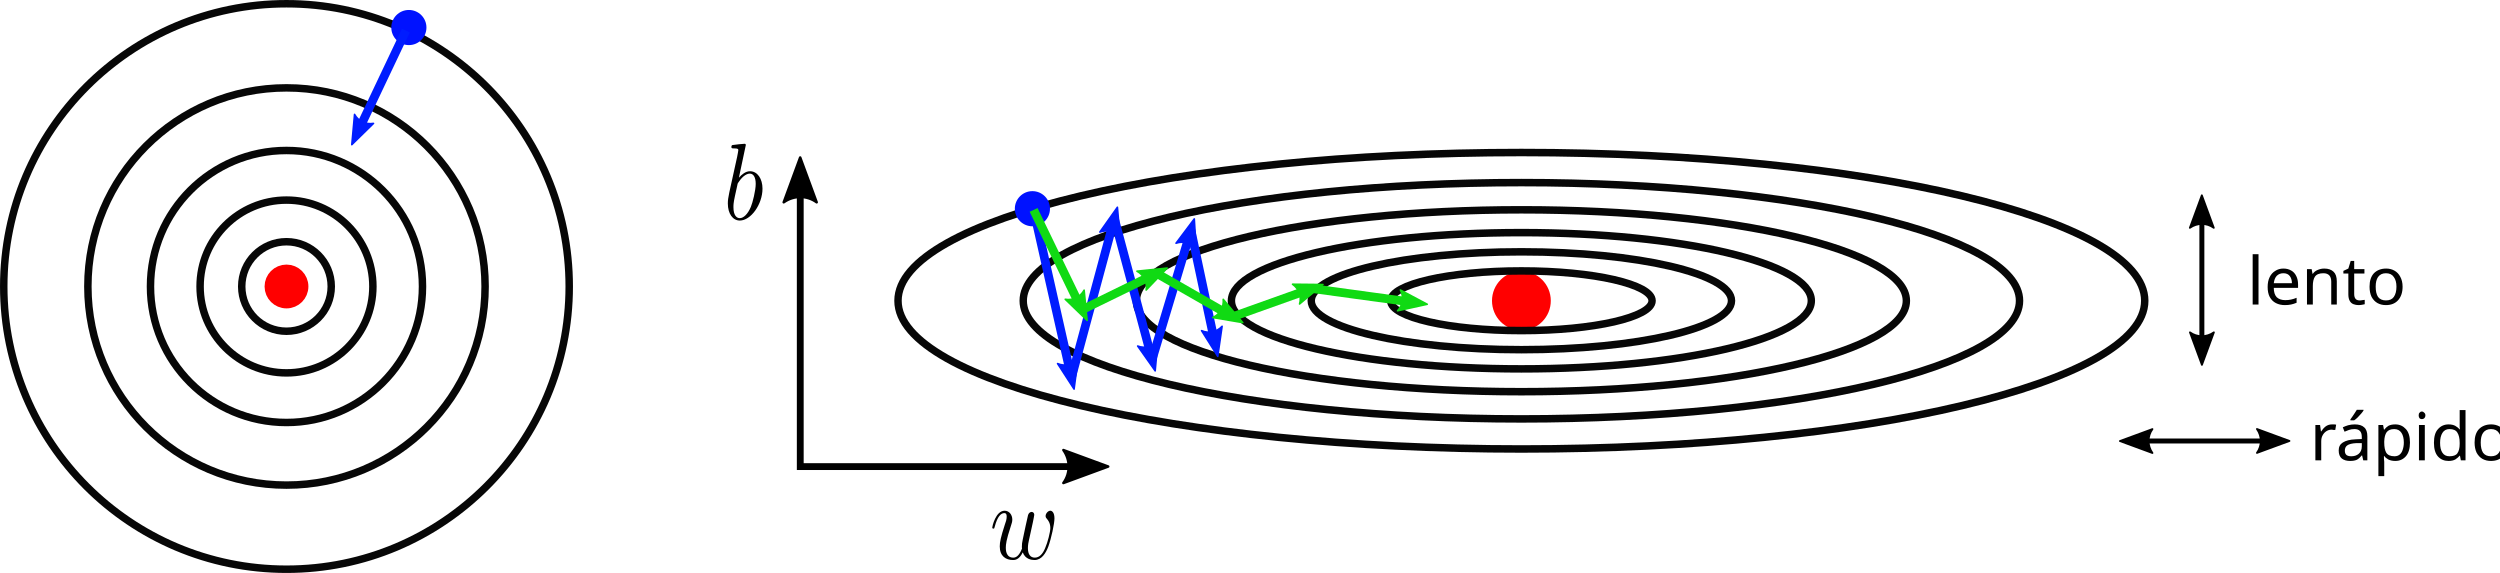
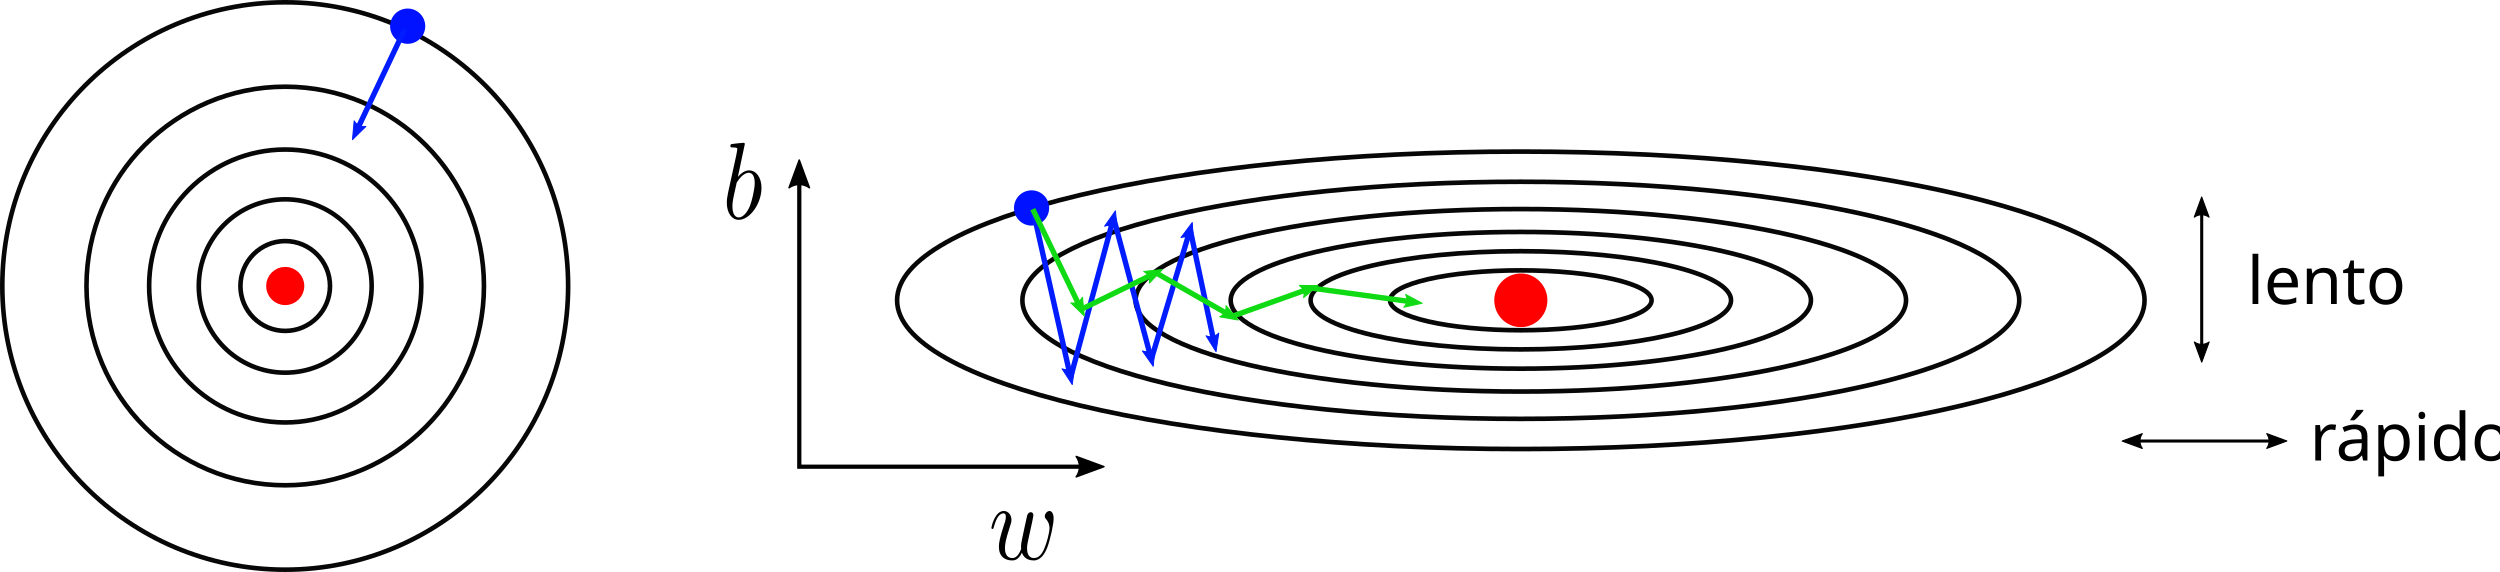
- <svg xmlns="http://www.w3.org/2000/svg" xmlns:xlink="http://www.w3.org/1999/xlink" width="133.597mm" height="30.619mm" viewBox="0 0 133.597 30.619" version="1.1" id="svg8">
+ <svg xmlns="http://www.w3.org/2000/svg" xmlns:xlink="http://www.w3.org/1999/xlink" id="svg8" version="1.1" viewBox="0 0 216.29 49.486" height="49.486mm" width="216.29mm">
  <defs id="defs2">
-     <marker style="overflow:visible" id="marker3603" refX="0" refY="0" orient="auto">
-       <path transform="matrix(-0.3,0,0,-0.3,0.69,0)" d="M 8.719,4.034 -2.207,0.016 8.719,-4.002 c -1.745,2.372 -1.735,5.617 -6e-7,8.035 z" style="fill:#10da13;fill-opacity:1;fill-rule:evenodd;stroke:#10da13;stroke-width:0.625;stroke-linejoin:round;stroke-opacity:1" id="path3601" />
+     <marker orient="auto" refY="0" refX="0" id="marker3603" style="overflow:visible">
+       <path id="path3601" style="fill:#10da13;fill-opacity:1;fill-rule:evenodd;stroke:#10da13;stroke-width:0.625;stroke-linejoin:round;stroke-opacity:1" d="M 8.719,4.034 -2.207,0.016 8.719,-4.002 c -1.745,2.372 -1.735,5.617 -6e-7,8.035 z" transform="matrix(-0.3,0,0,-0.3,0.69,0)" />
    </marker>
-     <marker orient="auto" refY="0" refX="0" id="marker3419" style="overflow:visible">
-       <path id="path3417" style="fill:#10da13;fill-opacity:1;fill-rule:evenodd;stroke:#10da13;stroke-width:0.625;stroke-linejoin:round;stroke-opacity:1" d="M 8.719,4.034 -2.207,0.016 8.719,-4.002 c -1.745,2.372 -1.735,5.617 -6e-7,8.035 z" transform="matrix(-0.3,0,0,-0.3,0.69,0)" />
+     <marker style="overflow:visible" id="marker3419" refX="0" refY="0" orient="auto">
+       <path transform="matrix(-0.3,0,0,-0.3,0.69,0)" d="M 8.719,4.034 -2.207,0.016 8.719,-4.002 c -1.745,2.372 -1.735,5.617 -6e-7,8.035 z" style="fill:#10da13;fill-opacity:1;fill-rule:evenodd;stroke:#10da13;stroke-width:0.625;stroke-linejoin:round;stroke-opacity:1" id="path3417" />
    </marker>
-     <marker style="overflow:visible" id="marker3243" refX="0" refY="0" orient="auto">
-       <path transform="matrix(-0.3,0,0,-0.3,0.69,0)" d="M 8.719,4.034 -2.207,0.016 8.719,-4.002 c -1.745,2.372 -1.735,5.617 -6e-7,8.035 z" style="fill:#10da13;fill-opacity:1;fill-rule:evenodd;stroke:#10da13;stroke-width:0.625;stroke-linejoin:round;stroke-opacity:1" id="path3241" />
+     <marker orient="auto" refY="0" refX="0" id="marker3243" style="overflow:visible">
+       <path id="path3241" style="fill:#10da13;fill-opacity:1;fill-rule:evenodd;stroke:#10da13;stroke-width:0.625;stroke-linejoin:round;stroke-opacity:1" d="M 8.719,4.034 -2.207,0.016 8.719,-4.002 c -1.745,2.372 -1.735,5.617 -6e-7,8.035 z" transform="matrix(-0.3,0,0,-0.3,0.69,0)" />
    </marker>
-     <marker orient="auto" refY="0" refX="0" id="marker3075" style="overflow:visible">
-       <path id="path3073" style="fill:#10da13;fill-opacity:1;fill-rule:evenodd;stroke:#10da13;stroke-width:0.625;stroke-linejoin:round;stroke-opacity:1" d="M 8.719,4.034 -2.207,0.016 8.719,-4.002 c -1.745,2.372 -1.735,5.617 -6e-7,8.035 z" transform="matrix(-0.3,0,0,-0.3,0.69,0)" />
+     <marker style="overflow:visible" id="marker3075" refX="0" refY="0" orient="auto">
+       <path transform="matrix(-0.3,0,0,-0.3,0.69,0)" d="M 8.719,4.034 -2.207,0.016 8.719,-4.002 c -1.745,2.372 -1.735,5.617 -6e-7,8.035 z" style="fill:#10da13;fill-opacity:1;fill-rule:evenodd;stroke:#10da13;stroke-width:0.625;stroke-linejoin:round;stroke-opacity:1" id="path3073" />
    </marker>
-     <marker style="overflow:visible" id="marker2447" refX="0" refY="0" orient="auto">
-       <path transform="matrix(-0.3,0,0,-0.3,0.69,0)" d="M 8.719,4.034 -2.207,0.016 8.719,-4.002 c -1.745,2.372 -1.735,5.617 -6e-7,8.035 z" style="fill:#10da13;fill-opacity:1;fill-rule:evenodd;stroke:#10da13;stroke-width:0.625;stroke-linejoin:round;stroke-opacity:1" id="path2445" />
+     <marker orient="auto" refY="0" refX="0" id="marker2447" style="overflow:visible">
+       <path id="path2445" style="fill:#10da13;fill-opacity:1;fill-rule:evenodd;stroke:#10da13;stroke-width:0.625;stroke-linejoin:round;stroke-opacity:1" d="M 8.719,4.034 -2.207,0.016 8.719,-4.002 c -1.745,2.372 -1.735,5.617 -6e-7,8.035 z" transform="matrix(-0.3,0,0,-0.3,0.69,0)" />
    </marker>
-     <marker style="overflow:visible" id="marker2245" refX="0" refY="0" orient="auto">
-       <path transform="scale(-0.6)" d="M 8.719,4.034 -2.207,0.016 8.719,-4.002 c -1.745,2.372 -1.735,5.617 -6e-7,8.035 z" style="fill:#000000;fill-opacity:1;fill-rule:evenodd;stroke:#000000;stroke-width:0.625;stroke-linejoin:round;stroke-opacity:1" id="path2243" />
+     <marker orient="auto" refY="0" refX="0" id="marker2245" style="overflow:visible">
+       <path id="path2243" style="fill:#000000;fill-opacity:1;fill-rule:evenodd;stroke:#000000;stroke-width:0.625;stroke-linejoin:round;stroke-opacity:1" d="M 8.719,4.034 -2.207,0.016 8.719,-4.002 c -1.745,2.372 -1.735,5.617 -6e-7,8.035 z" transform="scale(-0.6)" />
    </marker>
-     <marker style="overflow:visible" id="marker2235" refX="0" refY="0" orient="auto">
-       <path transform="scale(0.6)" d="M 8.719,4.034 -2.207,0.016 8.719,-4.002 c -1.745,2.372 -1.735,5.617 -6e-7,8.035 z" style="fill:#000000;fill-opacity:1;fill-rule:evenodd;stroke:#000000;stroke-width:0.625;stroke-linejoin:round;stroke-opacity:1" id="path2233" />
+     <marker orient="auto" refY="0" refX="0" id="marker2235" style="overflow:visible">
+       <path id="path2233" style="fill:#000000;fill-opacity:1;fill-rule:evenodd;stroke:#000000;stroke-width:0.625;stroke-linejoin:round;stroke-opacity:1" d="M 8.719,4.034 -2.207,0.016 8.719,-4.002 c -1.745,2.372 -1.735,5.617 -6e-7,8.035 z" transform="scale(0.6)" />
    </marker>
-     <marker orient="auto" refY="0" refX="0" id="marker2127" style="overflow:visible">
-       <path id="path2125" style="fill:#000000;fill-opacity:1;fill-rule:evenodd;stroke:#000000;stroke-width:0.625;stroke-linejoin:round;stroke-opacity:1" d="M 8.719,4.034 -2.207,0.016 8.719,-4.002 c -1.745,2.372 -1.735,5.617 -6e-7,8.035 z" transform="scale(-0.6)" />
+     <marker style="overflow:visible" id="marker2127" refX="0" refY="0" orient="auto">
+       <path transform="scale(-0.6)" d="M 8.719,4.034 -2.207,0.016 8.719,-4.002 c -1.745,2.372 -1.735,5.617 -6e-7,8.035 z" style="fill:#000000;fill-opacity:1;fill-rule:evenodd;stroke:#000000;stroke-width:0.625;stroke-linejoin:round;stroke-opacity:1" id="path2125" />
    </marker>
-     <marker orient="auto" refY="0" refX="0" id="marker2027" style="overflow:visible">
-       <path id="path2025" style="fill:#000000;fill-opacity:1;fill-rule:evenodd;stroke:#000000;stroke-width:0.625;stroke-linejoin:round;stroke-opacity:1" d="M 8.719,4.034 -2.207,0.016 8.719,-4.002 c -1.745,2.372 -1.735,5.617 -6e-7,8.035 z" transform="scale(0.6)" />
+     <marker style="overflow:visible" id="marker2027" refX="0" refY="0" orient="auto">
+       <path transform="scale(0.6)" d="M 8.719,4.034 -2.207,0.016 8.719,-4.002 c -1.745,2.372 -1.735,5.617 -6e-7,8.035 z" style="fill:#000000;fill-opacity:1;fill-rule:evenodd;stroke:#000000;stroke-width:0.625;stroke-linejoin:round;stroke-opacity:1" id="path2025" />
    </marker>
-     <marker style="overflow:visible" id="Arrow2Mend" refX="0" refY="0" orient="auto">
-       <path transform="scale(-0.6)" d="M 8.719,4.034 -2.207,0.016 8.719,-4.002 c -1.745,2.372 -1.735,5.617 -6e-7,8.035 z" style="fill:#000000;fill-opacity:1;fill-rule:evenodd;stroke:#000000;stroke-width:0.625;stroke-linejoin:round;stroke-opacity:1" id="path876" />
+     <marker orient="auto" refY="0" refX="0" id="Arrow2Mend" style="overflow:visible">
+       <path id="path876" style="fill:#000000;fill-opacity:1;fill-rule:evenodd;stroke:#000000;stroke-width:0.625;stroke-linejoin:round;stroke-opacity:1" d="M 8.719,4.034 -2.207,0.016 8.719,-4.002 c -1.745,2.372 -1.735,5.617 -6e-7,8.035 z" transform="scale(-0.6)" />
    </marker>
-     <marker style="overflow:visible" id="Arrow2Lend" refX="0" refY="0" orient="auto">
-       <path transform="matrix(-1.1,0,0,-1.1,-1.1,0)" d="M 8.719,4.034 -2.207,0.016 8.719,-4.002 c -1.745,2.372 -1.735,5.617 -6e-7,8.035 z" style="fill:#000000;fill-opacity:1;fill-rule:evenodd;stroke:#000000;stroke-width:0.625;stroke-linejoin:round;stroke-opacity:1" id="path870" />
+     <marker orient="auto" refY="0" refX="0" id="Arrow2Lend" style="overflow:visible">
+       <path id="path870" style="fill:#000000;fill-opacity:1;fill-rule:evenodd;stroke:#000000;stroke-width:0.625;stroke-linejoin:round;stroke-opacity:1" d="M 8.719,4.034 -2.207,0.016 8.719,-4.002 c -1.745,2.372 -1.735,5.617 -6e-7,8.035 z" transform="matrix(-1.1,0,0,-1.1,-1.1,0)" />
    </marker>
-     <marker style="overflow:visible" id="Arrow2Mstart" refX="0" refY="0" orient="auto">
-       <path transform="scale(0.6)" d="M 8.719,4.034 -2.207,0.016 8.719,-4.002 c -1.745,2.372 -1.735,5.617 -6e-7,8.035 z" style="fill:#000000;fill-opacity:1;fill-rule:evenodd;stroke:#000000;stroke-width:0.625;stroke-linejoin:round;stroke-opacity:1" id="path873" />
+     <marker orient="auto" refY="0" refX="0" id="Arrow2Mstart" style="overflow:visible">
+       <path id="path873" style="fill:#000000;fill-opacity:1;fill-rule:evenodd;stroke:#000000;stroke-width:0.625;stroke-linejoin:round;stroke-opacity:1" d="M 8.719,4.034 -2.207,0.016 8.719,-4.002 c -1.745,2.372 -1.735,5.617 -6e-7,8.035 z" transform="scale(0.6)" />
    </marker>
-     <marker style="overflow:visible" id="Arrow1Sstart" refX="0" refY="0" orient="auto">
-       <path transform="matrix(0.2,0,0,0.2,1.2,0)" style="fill:#000000;fill-opacity:1;fill-rule:evenodd;stroke:#000000;stroke-width:1pt;stroke-opacity:1" d="M 0,0 5,-5 -12.5,0 5,5 Z" id="path861" />
+     <marker orient="auto" refY="0" refX="0" id="Arrow1Sstart" style="overflow:visible">
+       <path id="path861" d="M 0,0 5,-5 -12.5,0 5,5 Z" style="fill:#000000;fill-opacity:1;fill-rule:evenodd;stroke:#000000;stroke-width:1pt;stroke-opacity:1" transform="matrix(0.2,0,0,0.2,1.2,0)" />
    </marker>
-     <marker orient="auto" refY="0" refX="0" id="marker1593" style="overflow:visible">
-       <path id="path1591" style="fill:#001cff;fill-opacity:1;fill-rule:evenodd;stroke:#001cff;stroke-width:0.625;stroke-linejoin:round;stroke-opacity:1" d="M 8.719,4.034 -2.207,0.016 8.719,-4.002 c -1.745,2.372 -1.735,5.617 -6e-7,8.035 z" transform="matrix(-0.3,0,0,-0.3,0.69,0)" />
+     <marker style="overflow:visible" id="marker1593" refX="0" refY="0" orient="auto">
+       <path transform="matrix(-0.3,0,0,-0.3,0.69,0)" d="M 8.719,4.034 -2.207,0.016 8.719,-4.002 c -1.745,2.372 -1.735,5.617 -6e-7,8.035 z" style="fill:#001cff;fill-opacity:1;fill-rule:evenodd;stroke:#001cff;stroke-width:0.625;stroke-linejoin:round;stroke-opacity:1" id="path1591" />
    </marker>
-     <marker style="overflow:visible" id="marker1513" refX="0" refY="0" orient="auto">
-       <path transform="matrix(-0.3,0,0,-0.3,0.69,0)" d="M 8.719,4.034 -2.207,0.016 8.719,-4.002 c -1.745,2.372 -1.735,5.617 -6e-7,8.035 z" style="fill:#001cff;fill-opacity:1;fill-rule:evenodd;stroke:#001cff;stroke-width:0.625;stroke-linejoin:round;stroke-opacity:1" id="path1511" />
+     <marker orient="auto" refY="0" refX="0" id="marker1513" style="overflow:visible">
+       <path id="path1511" style="fill:#001cff;fill-opacity:1;fill-rule:evenodd;stroke:#001cff;stroke-width:0.625;stroke-linejoin:round;stroke-opacity:1" d="M 8.719,4.034 -2.207,0.016 8.719,-4.002 c -1.745,2.372 -1.735,5.617 -6e-7,8.035 z" transform="matrix(-0.3,0,0,-0.3,0.69,0)" />
    </marker>
-     <marker orient="auto" refY="0" refX="0" id="marker1441" style="overflow:visible">
-       <path id="path1439" style="fill:#001cff;fill-opacity:1;fill-rule:evenodd;stroke:#001cff;stroke-width:0.625;stroke-linejoin:round;stroke-opacity:1" d="M 8.719,4.034 -2.207,0.016 8.719,-4.002 c -1.745,2.372 -1.735,5.617 -6e-7,8.035 z" transform="matrix(-0.3,0,0,-0.3,0.69,0)" />
+     <marker style="overflow:visible" id="marker1441" refX="0" refY="0" orient="auto">
+       <path transform="matrix(-0.3,0,0,-0.3,0.69,0)" d="M 8.719,4.034 -2.207,0.016 8.719,-4.002 c -1.745,2.372 -1.735,5.617 -6e-7,8.035 z" style="fill:#001cff;fill-opacity:1;fill-rule:evenodd;stroke:#001cff;stroke-width:0.625;stroke-linejoin:round;stroke-opacity:1" id="path1439" />
    </marker>
-     <marker style="overflow:visible" id="marker1377" refX="0" refY="0" orient="auto">
-       <path transform="matrix(-0.3,0,0,-0.3,0.69,0)" d="M 8.719,4.034 -2.207,0.016 8.719,-4.002 c -1.745,2.372 -1.735,5.617 -6e-7,8.035 z" style="fill:#001cff;fill-opacity:1;fill-rule:evenodd;stroke:#001cff;stroke-width:0.625;stroke-linejoin:round;stroke-opacity:1" id="path1375" />
+     <marker orient="auto" refY="0" refX="0" id="marker1377" style="overflow:visible">
+       <path id="path1375" style="fill:#001cff;fill-opacity:1;fill-rule:evenodd;stroke:#001cff;stroke-width:0.625;stroke-linejoin:round;stroke-opacity:1" d="M 8.719,4.034 -2.207,0.016 8.719,-4.002 c -1.745,2.372 -1.735,5.617 -6e-7,8.035 z" transform="matrix(-0.3,0,0,-0.3,0.69,0)" />
    </marker>
-     <marker orient="auto" refY="0" refX="0" id="marker1295" style="overflow:visible">
-       <path id="path1293" style="fill:#001cff;fill-opacity:1;fill-rule:evenodd;stroke:#001cff;stroke-width:0.625;stroke-linejoin:round;stroke-opacity:1" d="M 8.719,4.034 -2.207,0.016 8.719,-4.002 c -1.745,2.372 -1.735,5.617 -6e-7,8.035 z" transform="matrix(-0.3,0,0,-0.3,0.69,0)" />
+     <marker style="overflow:visible" id="marker1295" refX="0" refY="0" orient="auto">
+       <path transform="matrix(-0.3,0,0,-0.3,0.69,0)" d="M 8.719,4.034 -2.207,0.016 8.719,-4.002 c -1.745,2.372 -1.735,5.617 -6e-7,8.035 z" style="fill:#001cff;fill-opacity:1;fill-rule:evenodd;stroke:#001cff;stroke-width:0.625;stroke-linejoin:round;stroke-opacity:1" id="path1293" />
    </marker>
-     <marker style="overflow:visible" id="Arrow2Send" refX="0" refY="0" orient="auto">
-       <path transform="matrix(-0.3,0,0,-0.3,0.69,0)" d="M 8.719,4.034 -2.207,0.016 8.719,-4.002 c -1.745,2.372 -1.735,5.617 -6e-7,8.035 z" style="fill:#001cff;fill-opacity:1;fill-rule:evenodd;stroke:#001cff;stroke-width:0.625;stroke-linejoin:round;stroke-opacity:1" id="path882" />
+     <marker orient="auto" refY="0" refX="0" id="Arrow2Send" style="overflow:visible">
+       <path id="path882" style="fill:#001cff;fill-opacity:1;fill-rule:evenodd;stroke:#001cff;stroke-width:0.625;stroke-linejoin:round;stroke-opacity:1" d="M 8.719,4.034 -2.207,0.016 8.719,-4.002 c -1.745,2.372 -1.735,5.617 -6e-7,8.035 z" transform="matrix(-0.3,0,0,-0.3,0.69,0)" />
    </marker>
-     <marker style="overflow:visible" id="Arrow1Send" refX="0" refY="0" orient="auto">
-       <path transform="matrix(-0.2,0,0,-0.2,-1.2,0)" style="fill:#001cff;fill-opacity:1;fill-rule:evenodd;stroke:#001cff;stroke-width:1pt;stroke-opacity:1" d="M 0,0 5,-5 -12.5,0 5,5 Z" id="path864" />
+     <marker orient="auto" refY="0" refX="0" id="Arrow1Send" style="overflow:visible">
+       <path id="path864" d="M 0,0 5,-5 -12.5,0 5,5 Z" style="fill:#001cff;fill-opacity:1;fill-rule:evenodd;stroke:#001cff;stroke-width:1pt;stroke-opacity:1" transform="matrix(-0.2,0,0,-0.2,-1.2,0)" />
    </marker>
-     <marker style="overflow:visible" id="Arrow1Lstart" refX="0" refY="0" orient="auto">
-       <path transform="matrix(0.8,0,0,0.8,10,0)" style="fill:#001cff;fill-opacity:1;fill-rule:evenodd;stroke:#001cff;stroke-width:1pt;stroke-opacity:1" d="M 0,0 5,-5 -12.5,0 5,5 Z" id="path849" />
+     <marker orient="auto" refY="0" refX="0" id="Arrow1Lstart" style="overflow:visible">
+       <path id="path849" d="M 0,0 5,-5 -12.5,0 5,5 Z" style="fill:#001cff;fill-opacity:1;fill-rule:evenodd;stroke:#001cff;stroke-width:1pt;stroke-opacity:1" transform="matrix(0.8,0,0,0.8,10,0)" />
    </marker>
    <g id="g9129">
-       <symbol id="symbol7157" overflow="visible">
-         <path id="path6318" d="" style="stroke:none" />
+       <symbol overflow="visible" id="symbol7157">
+         <path style="stroke:none" d="" id="path6318" />
      </symbol>
-       <symbol id="symbol6884" overflow="visible">
-         <path id="path1711" d="M 4.609,-3.375 C 4.656,-3.594 4.75,-3.969 4.75,-4.031 c 0,-0.172 -0.141,-0.266 -0.281,-0.266 -0.125,0 -0.297,0.078 -0.375,0.281 -0.031,0.062 -0.5,1.969 -0.562,2.234 C 3.453,-1.484 3.438,-1.312 3.438,-1.125 c 0,0.109 0,0.125 0.016,0.172 -0.234,0.531 -0.531,0.844 -0.922,0.844 -0.797,0 -0.797,-0.734 -0.797,-0.906 0,-0.312 0.047,-0.703 0.516,-1.938 0.109,-0.297 0.172,-0.438 0.172,-0.641 0,-0.438 -0.328,-0.812 -0.812,-0.812 -0.953,0 -1.312,1.453 -1.312,1.531 0,0.109 0.094,0.109 0.109,0.109 0.109,0 0.109,-0.031 0.156,-0.188 C 0.844,-3.875 1.219,-4.188 1.578,-4.188 c 0.094,0 0.25,0.016 0.25,0.328 0,0.25 -0.109,0.531 -0.188,0.703 -0.438,1.172 -0.547,1.625 -0.547,2.016 0,0.906 0.656,1.25 1.406,1.25 0.172,0 0.641,0 1.031,-0.703 0.266,0.641 0.953,0.703 1.25,0.703 0.75,0 1.188,-0.625 1.453,-1.219 0.328,-0.781 0.656,-2.125 0.656,-2.594 0,-0.547 -0.266,-0.703 -0.438,-0.703 -0.25,0 -0.5,0.266 -0.5,0.484 0,0.125 0.062,0.188 0.141,0.266 0.109,0.109 0.359,0.359 0.359,0.844 0,0.344 -0.281,1.312 -0.547,1.828 -0.25,0.531 -0.609,0.875 -1.094,0.875 -0.469,0 -0.734,-0.297 -0.734,-0.875 0,-0.266 0.062,-0.578 0.109,-0.719 z m 0,0" style="stroke:none" />
+       <symbol overflow="visible" id="symbol6884">
+         <path style="stroke:none" d="M 4.609,-3.375 C 4.656,-3.594 4.75,-3.969 4.75,-4.031 c 0,-0.172 -0.141,-0.266 -0.281,-0.266 -0.125,0 -0.297,0.078 -0.375,0.281 -0.031,0.062 -0.5,1.969 -0.562,2.234 C 3.453,-1.484 3.438,-1.312 3.438,-1.125 c 0,0.109 0,0.125 0.016,0.172 -0.234,0.531 -0.531,0.844 -0.922,0.844 -0.797,0 -0.797,-0.734 -0.797,-0.906 0,-0.312 0.047,-0.703 0.516,-1.938 0.109,-0.297 0.172,-0.438 0.172,-0.641 0,-0.438 -0.328,-0.812 -0.812,-0.812 -0.953,0 -1.312,1.453 -1.312,1.531 0,0.109 0.094,0.109 0.109,0.109 0.109,0 0.109,-0.031 0.156,-0.188 C 0.844,-3.875 1.219,-4.188 1.578,-4.188 c 0.094,0 0.25,0.016 0.25,0.328 0,0.25 -0.109,0.531 -0.188,0.703 -0.438,1.172 -0.547,1.625 -0.547,2.016 0,0.906 0.656,1.25 1.406,1.25 0.172,0 0.641,0 1.031,-0.703 0.266,0.641 0.953,0.703 1.25,0.703 0.75,0 1.188,-0.625 1.453,-1.219 0.328,-0.781 0.656,-2.125 0.656,-2.594 0,-0.547 -0.266,-0.703 -0.438,-0.703 -0.25,0 -0.5,0.266 -0.5,0.484 0,0.125 0.062,0.188 0.141,0.266 0.109,0.109 0.359,0.359 0.359,0.844 0,0.344 -0.281,1.312 -0.547,1.828 -0.25,0.531 -0.609,0.875 -1.094,0.875 -0.469,0 -0.734,-0.297 -0.734,-0.875 0,-0.266 0.062,-0.578 0.109,-0.719 z m 0,0" id="path1711" />
      </symbol>
    </g>
    <g id="g1095">
-       <symbol id="symbol7728" overflow="visible">
-         <path id="path5732" d="" style="stroke:none" />
+       <symbol overflow="visible" id="symbol7728">
+         <path style="stroke:none" d="" id="path5732" />
      </symbol>
-       <symbol id="symbol3875" overflow="visible">
-         <path id="path8517" d="M 4.609,-3.375 C 4.656,-3.594 4.75,-3.969 4.75,-4.031 c 0,-0.172 -0.141,-0.266 -0.281,-0.266 -0.125,0 -0.297,0.078 -0.375,0.281 -0.031,0.062 -0.5,1.969 -0.562,2.234 C 3.453,-1.484 3.438,-1.312 3.438,-1.125 c 0,0.109 0,0.125 0.016,0.172 -0.234,0.531 -0.531,0.844 -0.922,0.844 -0.797,0 -0.797,-0.734 -0.797,-0.906 0,-0.312 0.047,-0.703 0.516,-1.938 0.109,-0.297 0.172,-0.438 0.172,-0.641 0,-0.438 -0.328,-0.812 -0.812,-0.812 -0.953,0 -1.312,1.453 -1.312,1.531 0,0.109 0.094,0.109 0.109,0.109 0.109,0 0.109,-0.031 0.156,-0.188 C 0.844,-3.875 1.219,-4.188 1.578,-4.188 c 0.094,0 0.25,0.016 0.25,0.328 0,0.25 -0.109,0.531 -0.188,0.703 -0.438,1.172 -0.547,1.625 -0.547,2.016 0,0.906 0.656,1.25 1.406,1.25 0.172,0 0.641,0 1.031,-0.703 0.266,0.641 0.953,0.703 1.25,0.703 0.75,0 1.188,-0.625 1.453,-1.219 0.328,-0.781 0.656,-2.125 0.656,-2.594 0,-0.547 -0.266,-0.703 -0.438,-0.703 -0.25,0 -0.5,0.266 -0.5,0.484 0,0.125 0.062,0.188 0.141,0.266 0.109,0.109 0.359,0.359 0.359,0.844 0,0.344 -0.281,1.312 -0.547,1.828 -0.25,0.531 -0.609,0.875 -1.094,0.875 -0.469,0 -0.734,-0.297 -0.734,-0.875 0,-0.266 0.062,-0.578 0.109,-0.719 z m 0,0" style="stroke:none" />
+       <symbol overflow="visible" id="symbol3875">
+         <path style="stroke:none" d="M 4.609,-3.375 C 4.656,-3.594 4.75,-3.969 4.75,-4.031 c 0,-0.172 -0.141,-0.266 -0.281,-0.266 -0.125,0 -0.297,0.078 -0.375,0.281 -0.031,0.062 -0.5,1.969 -0.562,2.234 C 3.453,-1.484 3.438,-1.312 3.438,-1.125 c 0,0.109 0,0.125 0.016,0.172 -0.234,0.531 -0.531,0.844 -0.922,0.844 -0.797,0 -0.797,-0.734 -0.797,-0.906 0,-0.312 0.047,-0.703 0.516,-1.938 0.109,-0.297 0.172,-0.438 0.172,-0.641 0,-0.438 -0.328,-0.812 -0.812,-0.812 -0.953,0 -1.312,1.453 -1.312,1.531 0,0.109 0.094,0.109 0.109,0.109 0.109,0 0.109,-0.031 0.156,-0.188 C 0.844,-3.875 1.219,-4.188 1.578,-4.188 c 0.094,0 0.25,0.016 0.25,0.328 0,0.25 -0.109,0.531 -0.188,0.703 -0.438,1.172 -0.547,1.625 -0.547,2.016 0,0.906 0.656,1.25 1.406,1.25 0.172,0 0.641,0 1.031,-0.703 0.266,0.641 0.953,0.703 1.25,0.703 0.75,0 1.188,-0.625 1.453,-1.219 0.328,-0.781 0.656,-2.125 0.656,-2.594 0,-0.547 -0.266,-0.703 -0.438,-0.703 -0.25,0 -0.5,0.266 -0.5,0.484 0,0.125 0.062,0.188 0.141,0.266 0.109,0.109 0.359,0.359 0.359,0.844 0,0.344 -0.281,1.312 -0.547,1.828 -0.25,0.531 -0.609,0.875 -1.094,0.875 -0.469,0 -0.734,-0.297 -0.734,-0.875 0,-0.266 0.062,-0.578 0.109,-0.719 z m 0,0" id="path8517" />
      </symbol>
    </g>
    <g id="g6880">
-       <symbol id="symbol9903" overflow="visible">
-         <path id="path795" d="" style="stroke:none" />
+       <symbol overflow="visible" id="symbol9903">
+         <path style="stroke:none" d="" id="path795" />
      </symbol>
-       <symbol id="symbol7129" overflow="visible">
-         <path id="path947" d="m 2.375,-6.812 c 0,0 0,-0.109 -0.125,-0.109 -0.219,0 -0.953,0.078 -1.219,0.109 -0.078,0 -0.188,0.016 -0.188,0.188 0,0.125 0.094,0.125 0.25,0.125 0.469,0 0.484,0.062 0.484,0.172 0,0.062 -0.078,0.406 -0.125,0.609 l -0.828,3.25 c -0.109,0.5 -0.156,0.672 -0.156,1.016 0,0.938 0.531,1.562 1.266,1.562 1.172,0 2.406,-1.484 2.406,-2.922 0,-0.906 -0.531,-1.594 -1.328,-1.594 -0.453,0 -0.875,0.297 -1.172,0.594 z M 1.453,-3.047 C 1.5,-3.266 1.5,-3.281 1.594,-3.391 2.078,-4.031 2.531,-4.188 2.797,-4.188 c 0.359,0 0.625,0.297 0.625,0.938 0,0.594 -0.328,1.734 -0.516,2.109 -0.328,0.672 -0.781,1.031 -1.172,1.031 -0.344,0 -0.672,-0.266 -0.672,-1 0,-0.203 0,-0.391 0.156,-1.016 z m 0,0" style="stroke:none" />
+       <symbol overflow="visible" id="symbol7129">
+         <path style="stroke:none" d="m 2.375,-6.812 c 0,0 0,-0.109 -0.125,-0.109 -0.219,0 -0.953,0.078 -1.219,0.109 -0.078,0 -0.188,0.016 -0.188,0.188 0,0.125 0.094,0.125 0.25,0.125 0.469,0 0.484,0.062 0.484,0.172 0,0.062 -0.078,0.406 -0.125,0.609 l -0.828,3.25 c -0.109,0.5 -0.156,0.672 -0.156,1.016 0,0.938 0.531,1.562 1.266,1.562 1.172,0 2.406,-1.484 2.406,-2.922 0,-0.906 -0.531,-1.594 -1.328,-1.594 -0.453,0 -0.875,0.297 -1.172,0.594 z M 1.453,-3.047 C 1.5,-3.266 1.5,-3.281 1.594,-3.391 2.078,-4.031 2.531,-4.188 2.797,-4.188 c 0.359,0 0.625,0.297 0.625,0.938 0,0.594 -0.328,1.734 -0.516,2.109 -0.328,0.672 -0.781,1.031 -1.172,1.031 -0.344,0 -0.672,-0.266 -0.672,-1 0,-0.203 0,-0.391 0.156,-1.016 z m 0,0" id="path947" />
      </symbol>
    </g>
  </defs>
-   <g transform="translate(-12.24141,-130.3676)" id="layer1">
-     <circle r="0.771" cy="145.677" cx="27.551" id="path833" style="fill:#ff0000;fill-opacity:1;stroke:#ff0000;stroke-width:0.8;stroke-linecap:round;stroke-linejoin:round" />
-     <circle style="fill:none;stroke:#070707;stroke-width:0.4;stroke-linecap:round;stroke-linejoin:round;stroke-miterlimit:4;stroke-dasharray:none;stroke-opacity:1" id="circle835" cx="27.551" cy="145.677" r="2.392" />
-     <circle r="4.617" cy="145.677" cx="27.551" id="circle837" style="fill:none;stroke:#070707;stroke-width:0.4;stroke-linecap:round;stroke-linejoin:round;stroke-miterlimit:4;stroke-dasharray:none;stroke-opacity:1" />
-     <circle style="fill:none;stroke:#070707;stroke-width:0.4;stroke-linecap:round;stroke-linejoin:round;stroke-miterlimit:4;stroke-dasharray:none;stroke-opacity:1" id="circle839" cx="27.551" cy="145.677" r="7.268" />
-     <circle r="10.614" cy="145.677" cx="27.551" id="circle841" style="fill:none;stroke:#070707;stroke-width:0.4;stroke-linecap:round;stroke-linejoin:round;stroke-miterlimit:4;stroke-dasharray:none;stroke-opacity:1" />
-     <circle style="fill:none;stroke:#070707;stroke-width:0.4;stroke-linecap:round;stroke-linejoin:round;stroke-miterlimit:4;stroke-dasharray:none;stroke-opacity:1" id="circle843" cx="27.551" cy="145.677" r="15.109" />
-     <g id="g1273">
-       <circle style="fill:#0012ff;fill-opacity:1;stroke:none;stroke-width:0.4;stroke-linecap:round;stroke-linejoin:round;stroke-miterlimit:4;stroke-dasharray:none;stroke-opacity:1" id="path845" cx="34.091" cy="131.839" r="0.939" />
-       <path style="fill:none;stroke:#001cff;stroke-width:0.465;stroke-linecap:butt;stroke-linejoin:miter;stroke-miterlimit:4;stroke-dasharray:none;stroke-opacity:1;marker-end:url(#Arrow2Send)" d="m 33.93,132.004 -2.621,5.525" id="path847" />
+   <g id="layer1" transform="translate(70.36402,-130.4042)">
+     <ellipse ry="1.253" rx="1.25" style="fill:#ff0000;fill-opacity:1;stroke:#ff0000;stroke-width:0.8;stroke-linecap:round;stroke-linejoin:round" id="path833" cx="-45.688" cy="155.147" />
+     <ellipse ry="3.886" rx="3.875" cy="155.147" cx="-45.688" id="circle835" style="fill:none;stroke:#070707;stroke-width:0.4;stroke-linecap:round;stroke-linejoin:round;stroke-miterlimit:4;stroke-dasharray:none;stroke-opacity:1" />
+     <ellipse ry="7.499" rx="7.479" style="fill:none;stroke:#070707;stroke-width:0.4;stroke-linecap:round;stroke-linejoin:round;stroke-miterlimit:4;stroke-dasharray:none;stroke-opacity:1" id="circle837" cx="-45.688" cy="155.147" />
+     <ellipse ry="11.807" rx="11.774" cy="155.147" cx="-45.688" id="circle839" style="fill:none;stroke:#070707;stroke-width:0.4;stroke-linecap:round;stroke-linejoin:round;stroke-miterlimit:4;stroke-dasharray:none;stroke-opacity:1" />
+     <ellipse ry="17.242" rx="17.194" style="fill:none;stroke:#070707;stroke-width:0.4;stroke-linecap:round;stroke-linejoin:round;stroke-miterlimit:4;stroke-dasharray:none;stroke-opacity:1" id="circle841" cx="-45.688" cy="155.147" />
+     <ellipse ry="24.543" rx="24.476" cy="155.147" cx="-45.688" id="circle843" style="fill:none;stroke:#070707;stroke-width:0.4;stroke-linecap:round;stroke-linejoin:round;stroke-miterlimit:4;stroke-dasharray:none;stroke-opacity:1" />
+     <g style="stroke-width:0.616" transform="matrix(1.619901,0,0,1.624356,-90.31788,-81.48413)" id="g1273">
+       <circle r="0.939" cy="131.839" cx="34.091" id="path845" style="fill:#0012ff;fill-opacity:1;stroke:none;stroke-width:0.247;stroke-linecap:round;stroke-linejoin:round;stroke-miterlimit:4;stroke-dasharray:none;stroke-opacity:1" />
+       <path id="path847" d="m 33.93,132.004 -2.621,5.525" style="fill:none;stroke:#001cff;stroke-width:0.287;stroke-linecap:butt;stroke-linejoin:miter;stroke-miterlimit:4;stroke-dasharray:none;stroke-opacity:1;marker-end:url(#Arrow2Send)" />
    </g>
-     <ellipse ry="1.183" rx="1.171" style="fill:#ff0000;fill-opacity:1;stroke:#ff0000;stroke-width:0.8;stroke-linecap:round;stroke-linejoin:round" id="circle1219" cx="93.543" cy="146.44" />
-     <g style="stroke-width:0.655" transform="matrix(1.518479,0,0,1.53369,-32.50392,-77.07928)" id="g1239">
-       <ellipse style="fill:none;stroke:#070707;stroke-width:0.262;stroke-linecap:round;stroke-linejoin:round;stroke-miterlimit:4;stroke-dasharray:none;stroke-opacity:1" id="circle1221" cx="83.008" cy="145.739" rx="4.6" ry="1.04" />
-       <ellipse ry="1.705" rx="7.395" cy="145.739" cx="83.008" id="ellipse1223" style="fill:none;stroke:#070707;stroke-width:0.262;stroke-linecap:round;stroke-linejoin:round;stroke-miterlimit:4;stroke-dasharray:none;stroke-opacity:1" />
-       <ellipse style="fill:none;stroke:#070707;stroke-width:0.262;stroke-linecap:round;stroke-linejoin:round;stroke-miterlimit:4;stroke-dasharray:none;stroke-opacity:1" id="ellipse1225" cx="83.008" cy="145.739" rx="10.204" ry="2.374" />
-       <ellipse ry="3.169" rx="13.549" cy="145.739" cx="83.008" id="ellipse1227" style="fill:none;stroke:#070707;stroke-width:0.262;stroke-linecap:round;stroke-linejoin:round;stroke-miterlimit:4;stroke-dasharray:none;stroke-opacity:1" />
-       <ellipse style="fill:none;stroke:#070707;stroke-width:0.262;stroke-linecap:round;stroke-linejoin:round;stroke-miterlimit:4;stroke-dasharray:none;stroke-opacity:1" id="ellipse1229" cx="83.008" cy="145.739" rx="17.531" ry="4.117" />
-       <ellipse ry="5.165" rx="21.938" cy="145.739" cx="83.008" id="ellipse1231" style="fill:none;stroke:#070707;stroke-width:0.262;stroke-linecap:round;stroke-linejoin:round;stroke-miterlimit:4;stroke-dasharray:none;stroke-opacity:1" />
+     <ellipse cy="156.386" cx="61.212" id="circle1219" style="fill:#ff0000;fill-opacity:1;stroke:#ff0000;stroke-width:0.8;stroke-linecap:round;stroke-linejoin:round" rx="1.898" ry="1.922" />
+     <g id="g1239" transform="matrix(2.459786,0,0,2.491259,-142.971,-206.6883)" style="stroke-width:0.404">
+       <ellipse ry="1.04" rx="4.6" cy="145.739" cx="83.008" id="circle1221" style="fill:none;stroke:#070707;stroke-width:0.162;stroke-linecap:round;stroke-linejoin:round;stroke-miterlimit:4;stroke-dasharray:none;stroke-opacity:1" />
+       <ellipse style="fill:none;stroke:#070707;stroke-width:0.162;stroke-linecap:round;stroke-linejoin:round;stroke-miterlimit:4;stroke-dasharray:none;stroke-opacity:1" id="ellipse1223" cx="83.008" cy="145.739" rx="7.395" ry="1.705" />
+       <ellipse ry="2.374" rx="10.204" cy="145.739" cx="83.008" id="ellipse1225" style="fill:none;stroke:#070707;stroke-width:0.162;stroke-linecap:round;stroke-linejoin:round;stroke-miterlimit:4;stroke-dasharray:none;stroke-opacity:1" />
+       <ellipse style="fill:none;stroke:#070707;stroke-width:0.162;stroke-linecap:round;stroke-linejoin:round;stroke-miterlimit:4;stroke-dasharray:none;stroke-opacity:1" id="ellipse1227" cx="83.008" cy="145.739" rx="13.549" ry="3.169" />
+       <ellipse ry="4.117" rx="17.531" cy="145.739" cx="83.008" id="ellipse1229" style="fill:none;stroke:#070707;stroke-width:0.162;stroke-linecap:round;stroke-linejoin:round;stroke-miterlimit:4;stroke-dasharray:none;stroke-opacity:1" />
+       <ellipse style="fill:none;stroke:#070707;stroke-width:0.162;stroke-linecap:round;stroke-linejoin:round;stroke-miterlimit:4;stroke-dasharray:none;stroke-opacity:1" id="ellipse1231" cx="83.008" cy="145.739" rx="21.938" ry="5.165" />
    </g>
-     <circle style="fill:#0012ff;fill-opacity:1;stroke:none;stroke-width:0.4;stroke-linecap:round;stroke-linejoin:round;stroke-miterlimit:4;stroke-dasharray:none;stroke-opacity:1" id="circle1287" cx="67.412" cy="141.521" r="0.939" />
-     <path style="fill:none;stroke:#001cff;stroke-width:0.465;stroke-linecap:butt;stroke-linejoin:miter;stroke-miterlimit:4;stroke-dasharray:none;stroke-opacity:1;marker-end:url(#marker1295)" d="m 67.478,141.585 2.02,8.963" id="path1289" />
-     <path id="path1373" d="m 69.498,150.548 2.294,-8.498" style="fill:none;stroke:#001cff;stroke-width:0.465;stroke-linecap:butt;stroke-linejoin:miter;stroke-miterlimit:4;stroke-dasharray:none;stroke-opacity:1;marker-end:url(#marker1377)" />
-     <path style="fill:none;stroke:#001cff;stroke-width:0.465;stroke-linecap:butt;stroke-linejoin:miter;stroke-miterlimit:4;stroke-dasharray:none;stroke-opacity:1;marker-end:url(#marker1441)" d="m 71.793,142.05 2.015,7.53" id="path1437" />
-     <path id="path1509" d="m 73.808,149.58 2.076,-6.912" style="fill:none;stroke:#001cff;stroke-width:0.465;stroke-linecap:butt;stroke-linejoin:miter;stroke-miterlimit:4;stroke-dasharray:none;stroke-opacity:1;marker-end:url(#marker1513)" />
-     <path style="fill:none;stroke:#001cff;stroke-width:0.465;stroke-linecap:butt;stroke-linejoin:miter;stroke-miterlimit:4;stroke-dasharray:none;stroke-opacity:1;marker-end:url(#marker1593)" d="m 75.884,142.669 1.3,6.128" id="path1589" />
-     <path id="path1707" d="m 55.006,139.268 v 16.034 H 70.977" style="fill:none;stroke:#000000;stroke-width:0.365;stroke-linecap:butt;stroke-linejoin:miter;stroke-miterlimit:4;stroke-dasharray:none;stroke-opacity:1;marker-start:url(#Arrow2Mstart);marker-end:url(#Arrow2Mend)" />
-     <path id="path2023" d="m 129.907,141.156 v 8.358" style="fill:none;stroke:#000000;stroke-width:0.265px;stroke-linecap:butt;stroke-linejoin:miter;stroke-opacity:1;marker-start:url(#marker2027);marker-end:url(#marker2127)" />
-     <path style="fill:none;stroke:#000000;stroke-width:0.265px;stroke-linecap:butt;stroke-linejoin:miter;stroke-opacity:1;marker-start:url(#marker2235);marker-end:url(#marker2245)" d="m 125.879,153.934 h 8.357" id="path2231" />
-     <path id="path2443" d="m 67.478,141.585 2.581,5.339" style="fill:none;stroke:#10da13;stroke-width:0.465;stroke-linecap:butt;stroke-linejoin:miter;stroke-miterlimit:4;stroke-dasharray:none;stroke-opacity:1;marker-end:url(#marker2447)" />
-     <path style="fill:none;stroke:#10da13;stroke-width:0.465;stroke-linecap:butt;stroke-linejoin:miter;stroke-miterlimit:4;stroke-dasharray:none;stroke-opacity:1;marker-end:url(#marker3075)" d="m 70.059,146.924 3.991,-1.952" id="path3071" />
-     <path id="path3239" d="m 74.05,144.972 4.056,2.325" style="fill:none;stroke:#10da13;stroke-width:0.465;stroke-linecap:butt;stroke-linejoin:miter;stroke-miterlimit:4;stroke-dasharray:none;stroke-opacity:1;marker-end:url(#marker3243)" />
-     <path style="fill:none;stroke:#10da13;stroke-width:0.465;stroke-linecap:butt;stroke-linejoin:miter;stroke-miterlimit:4;stroke-dasharray:none;stroke-opacity:1;marker-end:url(#marker3419)" d="m 78.106,147.297 4.239,-1.511" id="path3415" />
-     <path id="path3599" d="m 82.346,145.786 5.542,0.758" style="fill:none;stroke:#10da13;stroke-width:0.465;stroke-linecap:butt;stroke-linejoin:miter;stroke-miterlimit:4;stroke-dasharray:none;stroke-opacity:1;marker-end:url(#marker3603)" />
-     <text id="text3877" y="146.637" x="132.323" style="font-style:normal;font-variant:normal;font-weight:normal;font-stretch:normal;font-size:3.528px;line-height:1.25;font-family:'Fira Sans';-inkscape-font-specification:'Fira Sans';letter-spacing:0px;word-spacing:0px;fill:#000000;fill-opacity:1;stroke:none;stroke-width:0.265" xml:space="preserve">
-       <tspan style="stroke-width:0.265" y="146.637" x="132.323" id="tspan3875">lento</tspan>
+     <ellipse ry="1.525" rx="1.521" cy="148.396" cx="18.883" id="circle1287" style="fill:#0012ff;fill-opacity:1;stroke:none;stroke-width:0.4;stroke-linecap:round;stroke-linejoin:round;stroke-miterlimit:4;stroke-dasharray:none;stroke-opacity:1" />
+     <path id="path1289" d="m 18.99,148.5 3.272,14.56" style="fill:none;stroke:#001cff;stroke-width:0.465;stroke-linecap:butt;stroke-linejoin:miter;stroke-miterlimit:4;stroke-dasharray:none;stroke-opacity:1;marker-end:url(#marker1295)" />
+     <path style="fill:none;stroke:#001cff;stroke-width:0.465;stroke-linecap:butt;stroke-linejoin:miter;stroke-miterlimit:4;stroke-dasharray:none;stroke-opacity:1;marker-end:url(#marker1377)" d="m 22.262,163.06 3.716,-13.804" id="path1373" />
+     <path id="path1437" d="m 25.979,149.256 3.265,12.231" style="fill:none;stroke:#001cff;stroke-width:0.465;stroke-linecap:butt;stroke-linejoin:miter;stroke-miterlimit:4;stroke-dasharray:none;stroke-opacity:1;marker-end:url(#marker1441)" />
+     <path style="fill:none;stroke:#001cff;stroke-width:0.465;stroke-linecap:butt;stroke-linejoin:miter;stroke-miterlimit:4;stroke-dasharray:none;stroke-opacity:1;marker-end:url(#marker1513)" d="m 29.244,161.488 3.363,-11.227" id="path1509" />
+     <path id="path1589" d="m 32.606,150.261 2.105,9.954" style="fill:none;stroke:#001cff;stroke-width:0.465;stroke-linecap:butt;stroke-linejoin:miter;stroke-miterlimit:4;stroke-dasharray:none;stroke-opacity:1;marker-end:url(#marker1593)" />
+     <path style="fill:none;stroke:#000000;stroke-width:0.365;stroke-linecap:butt;stroke-linejoin:miter;stroke-miterlimit:4;stroke-dasharray:none;stroke-opacity:1;marker-start:url(#Arrow2Mstart);marker-end:url(#Arrow2Mend)" d="m -1.213,144.736 v 26.045 H 24.658" id="path1707" />
+     <path style="fill:none;stroke:#000000;stroke-width:0.265px;stroke-linecap:butt;stroke-linejoin:miter;stroke-opacity:1;marker-start:url(#marker2027);marker-end:url(#marker2127)" d="m 120.119,147.804 v 13.576" id="path2023" />
+     <path id="path2231" d="m 113.594,168.56 h 13.538" style="fill:none;stroke:#000000;stroke-width:0.265px;stroke-linecap:butt;stroke-linejoin:miter;stroke-opacity:1;marker-start:url(#marker2235);marker-end:url(#marker2245)" />
+     <path style="fill:none;stroke:#10da13;stroke-width:0.465;stroke-linecap:butt;stroke-linejoin:miter;stroke-miterlimit:4;stroke-dasharray:none;stroke-opacity:1;marker-end:url(#marker2447)" d="m 18.99,148.5 4.18,8.672" id="path2443" />
+     <path id="path3071" d="m 23.171,157.172 6.465,-3.17" style="fill:none;stroke:#10da13;stroke-width:0.465;stroke-linecap:butt;stroke-linejoin:miter;stroke-miterlimit:4;stroke-dasharray:none;stroke-opacity:1;marker-end:url(#marker3075)" />
+     <path style="fill:none;stroke:#10da13;stroke-width:0.465;stroke-linecap:butt;stroke-linejoin:miter;stroke-miterlimit:4;stroke-dasharray:none;stroke-opacity:1;marker-end:url(#marker3243)" d="m 29.636,154.002 6.57,3.777" id="path3239" />
+     <path id="path3415" d="m 36.207,157.779 6.867,-2.454" style="fill:none;stroke:#10da13;stroke-width:0.465;stroke-linecap:butt;stroke-linejoin:miter;stroke-miterlimit:4;stroke-dasharray:none;stroke-opacity:1;marker-end:url(#marker3419)" />
+     <path style="fill:none;stroke:#10da13;stroke-width:0.465;stroke-linecap:butt;stroke-linejoin:miter;stroke-miterlimit:4;stroke-dasharray:none;stroke-opacity:1;marker-end:url(#marker3603)" d="m 43.074,155.325 8.978,1.231" id="path3599" />
+     <text transform="scale(0.9986277,1.001374)" xml:space="preserve" style="font-style:normal;font-variant:normal;font-weight:normal;font-stretch:normal;font-size:5.722px;line-height:1.25;font-family:'Fira Sans';-inkscape-font-specification:'Fira Sans';letter-spacing:0px;word-spacing:0px;fill:#000000;fill-opacity:1;stroke:none;stroke-width:0.265" x="124.202" y="156.491" id="text3877">
+       <tspan id="tspan3875" x="124.202" y="156.491" style="stroke-width:0.265">lento</tspan>
    </text>
-     <text id="text3881" y="154.971" x="135.675" style="font-style:normal;font-variant:normal;font-weight:normal;font-stretch:normal;font-size:3.528px;line-height:1.25;font-family:'Fira Sans';-inkscape-font-specification:'Fira Sans';letter-spacing:0px;word-spacing:0px;fill:#000000;fill-opacity:1;stroke:none;stroke-width:0.265" xml:space="preserve">
-       <tspan style="stroke-width:0.265" y="154.971" x="135.675" id="tspan3879">rápido</tspan>
+     <text transform="scale(0.9986277,1.001374)" xml:space="preserve" style="font-style:normal;font-variant:normal;font-weight:normal;font-stretch:normal;font-size:5.722px;line-height:1.25;font-family:'Fira Sans';-inkscape-font-specification:'Fira Sans';letter-spacing:0px;word-spacing:0px;fill:#000000;fill-opacity:1;stroke:none;stroke-width:0.265" x="129.64" y="170.011" id="text3881">
+       <tspan id="tspan3879" x="129.64" y="170.011" style="stroke-width:0.265">rápido</tspan>
    </text>
-     <g style="stroke-width:1.843" transform="matrix(0.5043693,0,0,0.5835618,18.75162,112.4007)" id="g1310">
-       <g style="stroke-width:1.843" id="g6200">
-         <g id="g9069" style="fill:#000000;fill-opacity:1;stroke-width:1.843">
-           <use style="stroke-width:1.843" height="100%" width="100%" id="use1401" y="81.963" x="91.925" xlink:href="#symbol3875" />
+     <g id="g1310" transform="matrix(0.8170284,0,0,0.9479123,-59.9421,101.0946)" style="stroke-width:1.136">
+       <g id="g6200" style="stroke-width:1.136">
+         <g style="fill:#000000;fill-opacity:1;stroke-width:1.136" id="g9069">
+           <use xlink:href="#symbol3875" x="91.925" y="81.963" id="use1401" width="100%" height="100%" style="stroke-width:1.136" />
        </g>
      </g>
    </g>
-     <g style="stroke-width:1.843" transform="matrix(0.5043693,0,0,0.5835618,4.535934,94.25894)" id="g1429">
-       <g style="stroke-width:1.843" id="g3254">
-         <g id="g4530" style="fill:#000000;fill-opacity:1;stroke-width:1.843">
-           <use style="stroke-width:1.843" height="100%" width="100%" id="use7983" y="81.963" x="91.925" xlink:href="#symbol7129" />
+     <g id="g1429" transform="matrix(0.8170284,0,0,0.9479123,-82.97012,71.62596)" style="stroke-width:1.136">
+       <g id="g3254" style="stroke-width:1.136">
+         <g style="fill:#000000;fill-opacity:1;stroke-width:1.136" id="g4530">
+           <use xlink:href="#symbol7129" x="91.925" y="81.963" id="use7983" width="100%" height="100%" style="stroke-width:1.136" />
        </g>
      </g>
    </g>
  </g>
</svg>
